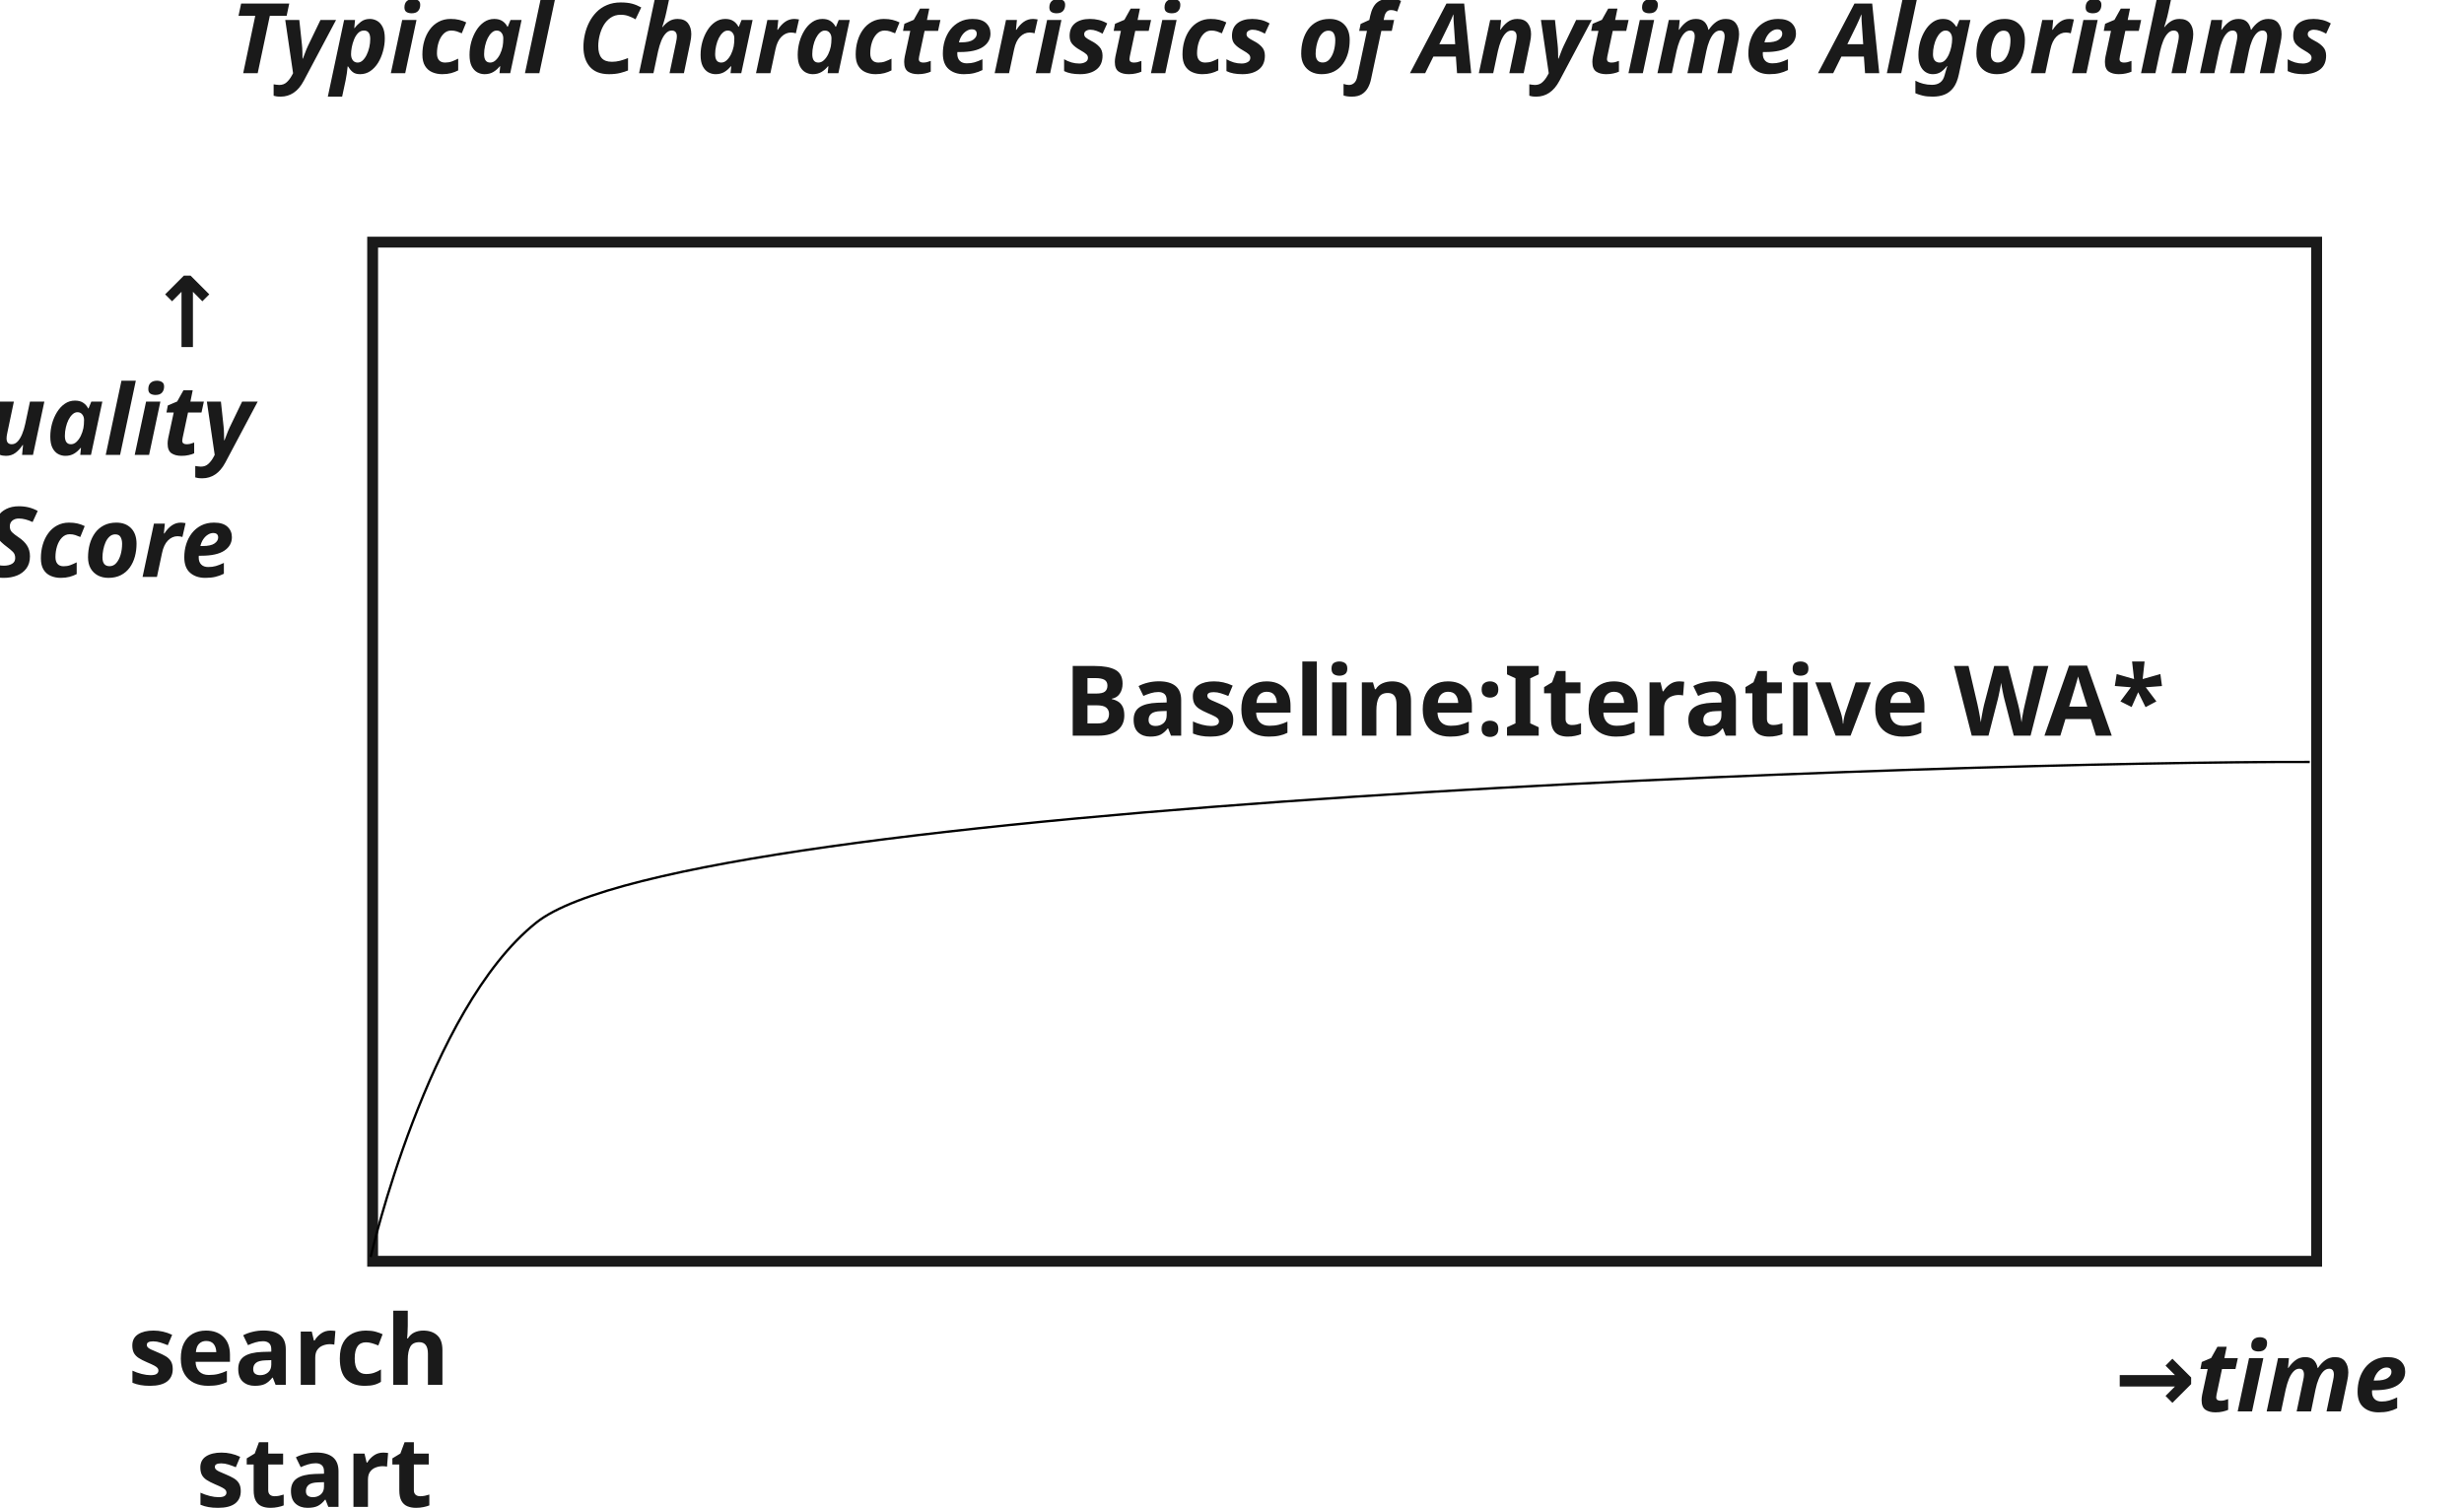
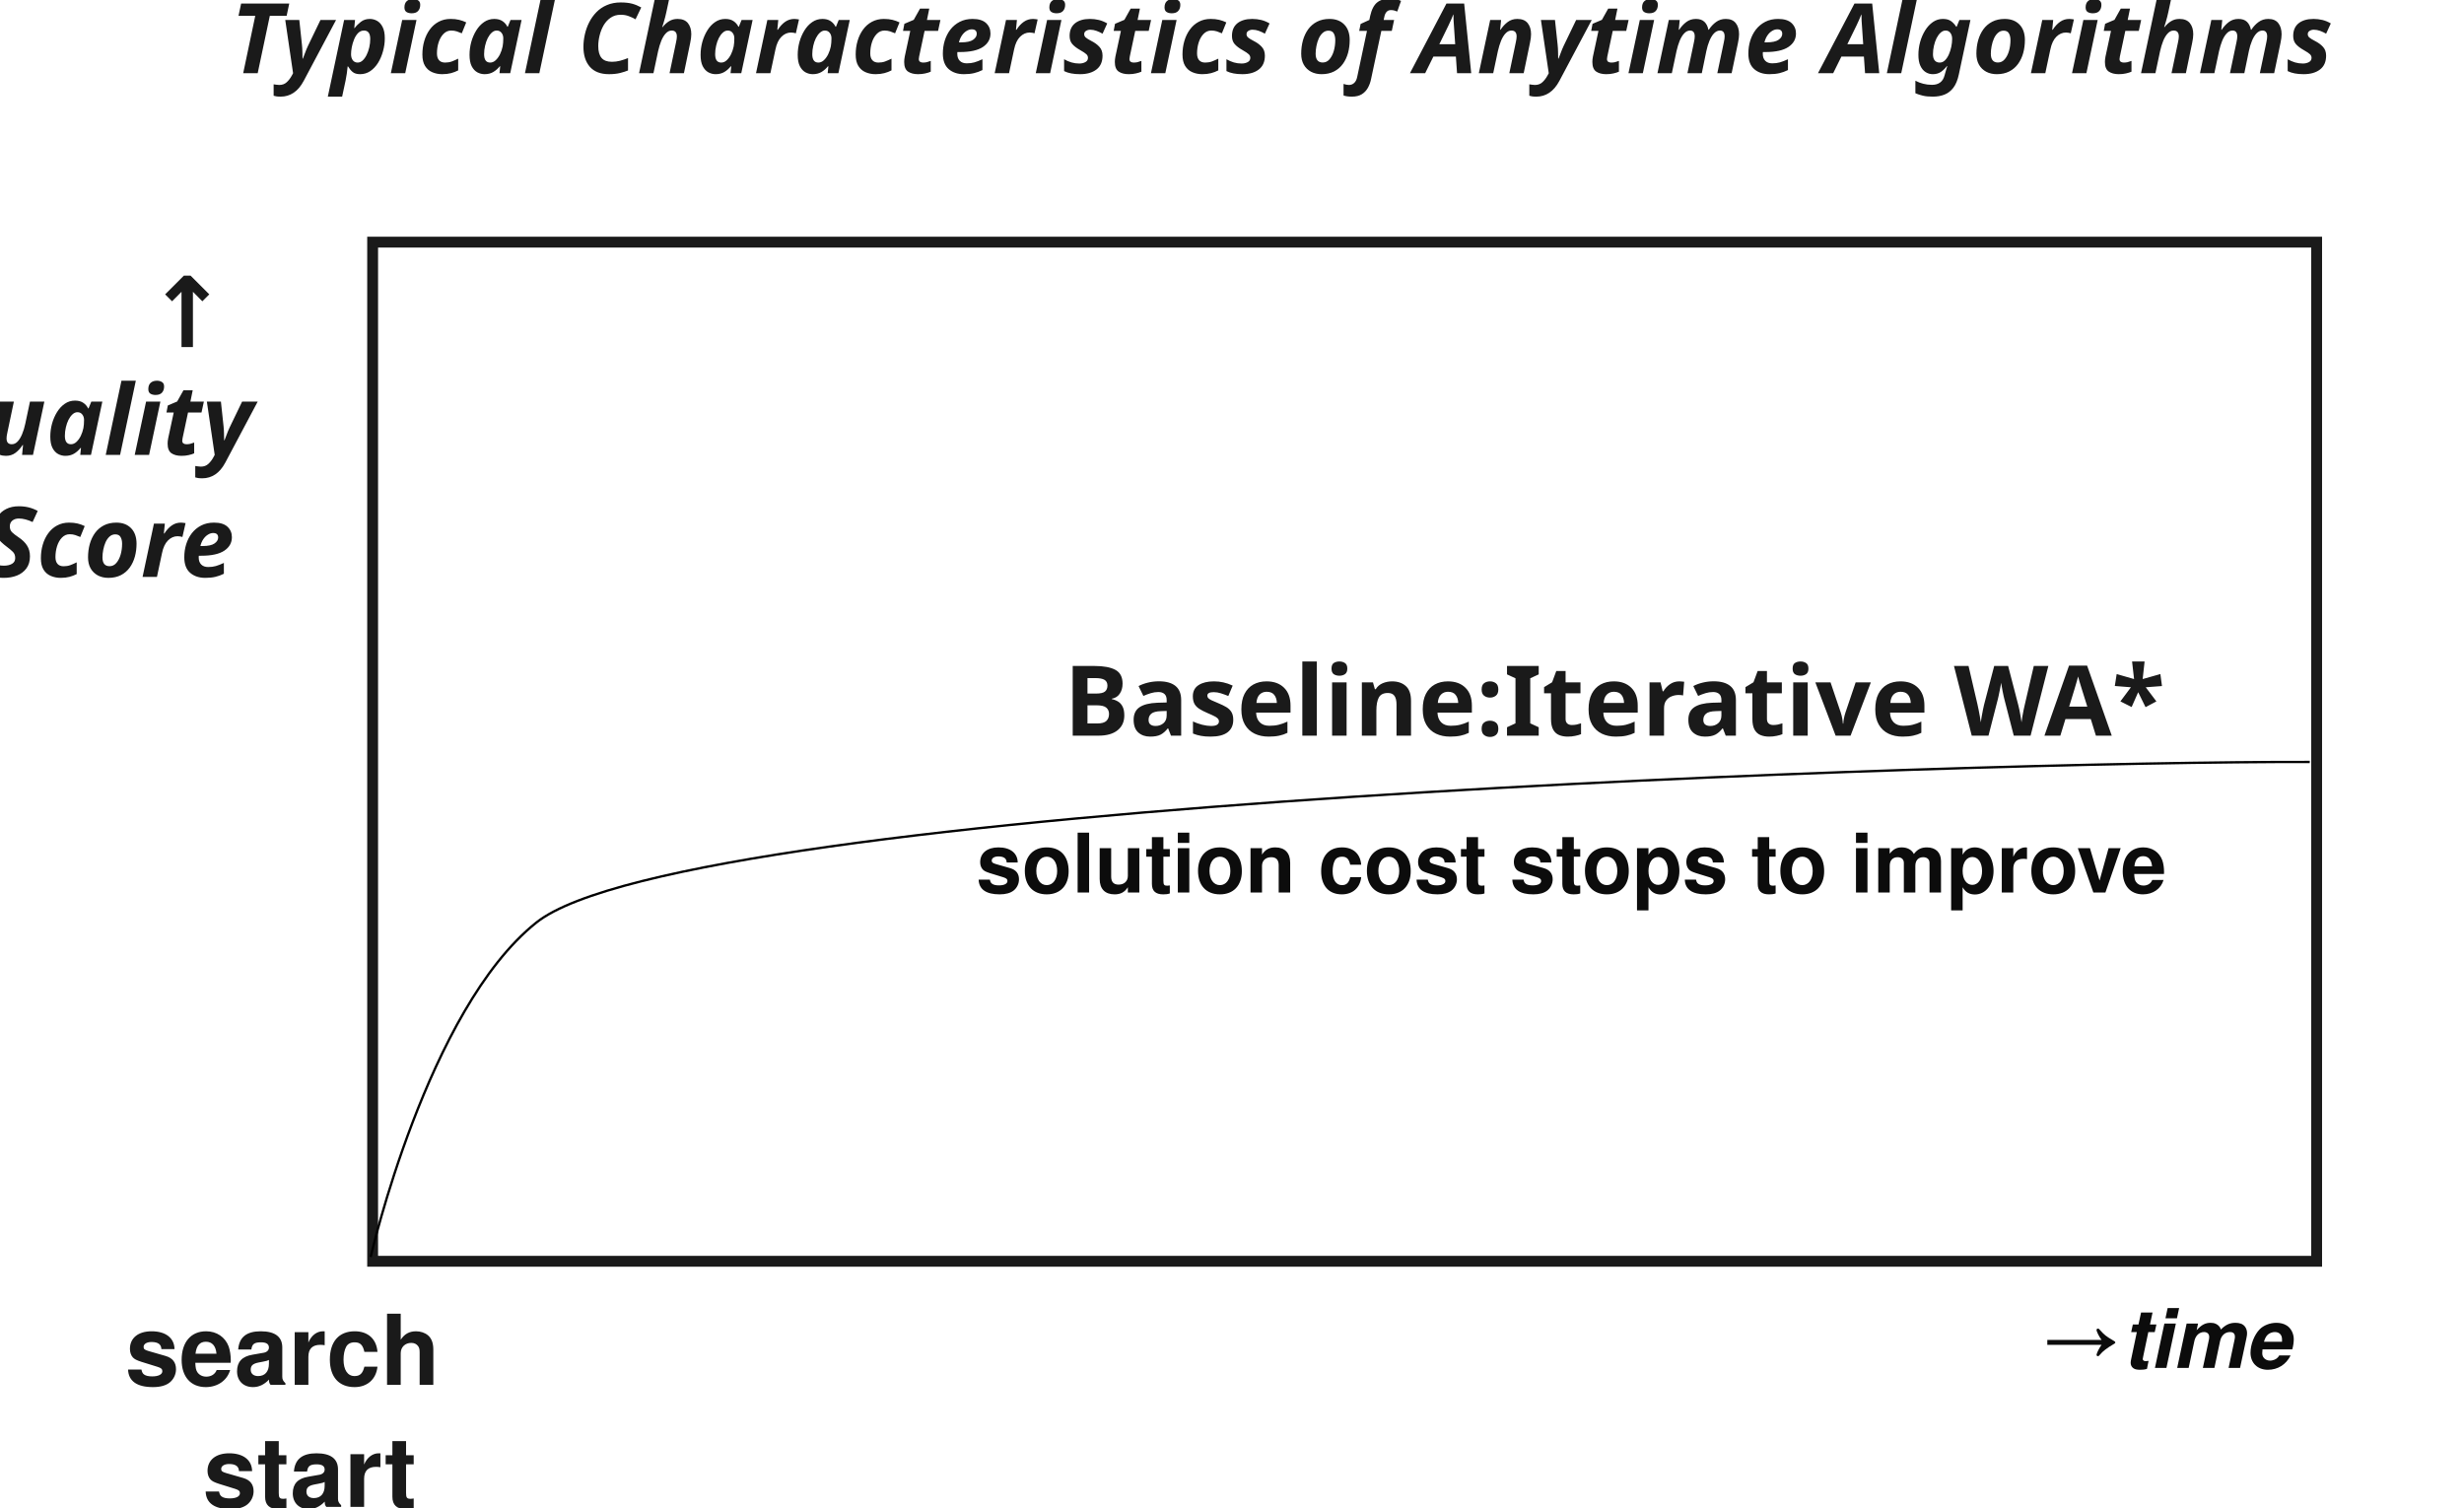
<svg xmlns="http://www.w3.org/2000/svg" width="600" height="367.163" id="svg4044" version="1.1">
  <defs id="defs4046" />
  <g id="layer1" transform="translate(-16.32908,-239.8787)">
    <rect style="opacity:0.898;color:#000000;fill:none;stroke:#000000;stroke-width:2.641;stroke-linecap:butt;stroke-linejoin:miter;stroke-miterlimit:3.8;stroke-opacity:1;stroke-dasharray:none;stroke-dashoffset:0;marker:none;visibility:visible;display:inline;overflow:visible;enable-background:accumulate" id="rect3009" width="473.377" height="248.162" x="107.068" y="298.839" />
    <text xml:space="preserve" style="font-size:23.77px;font-style:italic;font-variant:normal;font-weight:bold;font-stretch:normal;text-indent:0;text-align:start;text-decoration:none;line-height:125%;letter-spacing:normal;word-spacing:normal;text-transform:none;direction:ltr;block-progression:tb;writing-mode:lr-tb;text-anchor:start;baseline-shift:baseline;opacity:0.898;color:#000000;fill:#000000;stroke:none;stroke-width:4;marker:none;visibility:visible;display:inline;overflow:visible;enable-background:accumulate;font-family:'M+ 2c';-inkscape-font-specification:'M+ 2c Bold Italic'" x="72.454" y="257.706" id="text3011">
      <tspan id="tspan3013" x="72.454" y="257.706">Typical Characteristics of Anytime Algorithms</tspan>
-     </text>
-     <text xml:space="preserve" style="font-size:23.77px;font-style:italic;font-variant:normal;font-weight:bold;font-stretch:normal;text-indent:0;text-align:start;text-decoration:none;line-height:125%;letter-spacing:normal;word-spacing:normal;text-transform:none;direction:ltr;block-progression:tb;writing-mode:lr-tb;text-anchor:start;baseline-shift:baseline;opacity:0.898;color:#000000;fill:#000000;fill-opacity:1;fill-rule:evenodd;stroke:none;stroke-width:4;marker:none;visibility:visible;display:inline;overflow:visible;enable-background:accumulate;font-family:'M+ 2c';-inkscape-font-specification:'M+ 2c Bold Italic'" x="531.137" y="583.553" id="text3015">
-       <tspan id="tspan3017" x="531.137" y="583.553">→time</tspan>
    </text>
    <text xml:space="preserve" style="font-size:23.77px;font-style:italic;font-variant:normal;font-weight:bold;font-stretch:normal;text-indent:0;text-align:center;text-decoration:none;line-height:125%;letter-spacing:normal;word-spacing:normal;text-transform:none;direction:ltr;block-progression:tb;writing-mode:lr-tb;text-anchor:middle;baseline-shift:baseline;opacity:0.898;color:#000000;fill:#000000;fill-opacity:1;fill-rule:evenodd;stroke:none;stroke-width:4;marker:none;visibility:visible;display:inline;overflow:visible;enable-background:accumulate;font-family:'M+ 2c';-inkscape-font-specification:'M+ 2c Bold Italic'" x="58.466" y="350.643" id="text3791">
      <tspan x="58.466" y="350.643" id="tspan3805">Quality</tspan>
      <tspan x="58.466" y="380.355" id="tspan3809">Score</tspan>
    </text>
    <text xml:space="preserve" style="font-size:23.77px;font-style:normal;font-variant:normal;font-weight:bold;font-stretch:normal;text-indent:0;text-align:start;text-decoration:none;line-height:125%;letter-spacing:normal;word-spacing:normal;text-transform:none;direction:ltr;block-progression:tb;writing-mode:lr-tb;text-anchor:start;baseline-shift:baseline;opacity:0.898;color:#000000;fill:#000000;fill-opacity:1;fill-rule:evenodd;stroke:none;stroke-width:4;marker:none;visibility:visible;display:inline;overflow:visible;enable-background:accumulate;font-family:'M+ 2c';-inkscape-font-specification:'M+ 2c Bold'" x="51.948" y="324.401" id="text3795">
      <tspan id="tspan3797" x="51.948" y="324.401">↑</tspan>
    </text>
-     <text xml:space="preserve" style="font-size:23.77px;font-style:normal;font-variant:normal;font-weight:bold;font-stretch:normal;text-indent:0;text-align:center;text-decoration:none;line-height:125%;letter-spacing:normal;word-spacing:normal;text-transform:none;direction:ltr;block-progression:tb;writing-mode:lr-tb;text-anchor:middle;baseline-shift:baseline;opacity:0.898;color:#000000;fill:#000000;fill-opacity:1;fill-rule:evenodd;stroke:none;stroke-width:4;marker:none;visibility:visible;display:inline;overflow:visible;enable-background:accumulate;font-family:'M+ 2c';-inkscape-font-specification:'M+ 2c Bold'" x="108.296" y="577.092" id="text3799">
+     <text xml:space="preserve" style="font-size:23.77px;font-style:normal;font-variant:normal;font-weight:bold;font-stretch:normal;text-indent:0;text-align:center;text-decoration:none;line-height:125%;letter-spacing:normal;word-spacing:normal;text-transform:none;direction:ltr;block-progression:tb;writing-mode:lr-tb;text-anchor:middle;baseline-shift:baseline;opacity:0.898;color:#000000;fill:#000000;fill-opacity:1;fill-rule:evenodd;stroke:none;stroke-width:4;marker:none;visibility:visible;display:inline;overflow:visible;enable-background:accumulate;font-family:Nimbus Sans L;-inkscape-font-specification:Nimbus Sans L Bold" x="108.296" y="577.092" id="text3799">
      <tspan id="tspan3801" x="108.296" y="577.092">search</tspan>
      <tspan x="108.296" y="606.804" id="tspan3803">start</tspan>
    </text>
    <path style="fill:none;stroke:#000000;stroke-width:0.569px;stroke-linecap:butt;stroke-linejoin:miter;stroke-opacity:1" d="m 106.587,545.951 c 0,0 13.787,-60.255 40.334,-81.42 36.766,-29.313 349.628,-39.334 431.845,-39.114" id="path3811" />
    <text xml:space="preserve" style="font-size:23.77px;font-style:normal;font-variant:normal;font-weight:bold;font-stretch:normal;text-indent:0;text-align:end;text-decoration:none;line-height:125%;letter-spacing:normal;word-spacing:normal;text-transform:none;direction:ltr;block-progression:tb;writing-mode:lr-tb;text-anchor:end;baseline-shift:baseline;opacity:0.898;color:#000000;fill:#000000;fill-opacity:1;fill-rule:evenodd;stroke:none;stroke-width:1;marker:none;visibility:visible;display:inline;overflow:visible;enable-background:accumulate;font-family:'M+ 2c';-inkscape-font-specification:'M+ 2c Bold'" x="574.419" y="419.012" id="text4019">
      <tspan id="tspan4021" x="574.419" y="419.012">Baseline:Iterative WA*</tspan>
    </text>
+     <text xml:space="preserve" style="font-size:20px;font-style:normal;font-variant:normal;font-weight:bold;font-stretch:normal;text-indent:0;text-align:end;text-decoration:none;line-height:125%;letter-spacing:normal;word-spacing:normal;text-transform:none;direction:ltr;block-progression:tb;writing-mode:lr-tb;text-anchor:end;baseline-shift:baseline;opacity:0.951;color:#000000;fill:#000000;fill-opacity:1;fill-rule:nonzero;stroke:none;stroke-width:7.196;marker:none;visibility:visible;display:inline;overflow:visible;enable-background:accumulate;font-family:Nimbus Sans L;-inkscape-font-specification:Nimbus Sans L Bold" x="571.71" y="457.202" id="text3013">
+       <tspan x="571.71" y="457.202" id="tspan3018">solution cost stops to improve</tspan>
+     </text>
+     <text xml:space="preserve" style="font-size:20px;font-style:italic;font-variant:normal;font-weight:bold;font-stretch:normal;text-indent:0;text-align:end;text-decoration:none;line-height:125%;letter-spacing:normal;word-spacing:normal;text-transform:none;direction:ltr;block-progression:tb;writing-mode:lr-tb;text-anchor:end;baseline-shift:baseline;opacity:0.951;color:#000000;fill:#000000;fill-opacity:1;fill-rule:nonzero;stroke:none;stroke-width:7.196;marker:none;visibility:visible;display:inline;overflow:visible;enable-background:accumulate;font-family:Nimbus Sans L;-inkscape-font-specification:Nimbus Sans L Bold Italic" x="601.984" y="572.967" id="text3015">
+       <tspan id="tspan3017" x="601.984" y="572.967">→time</tspan>
+     </text>
  </g>
</svg>
